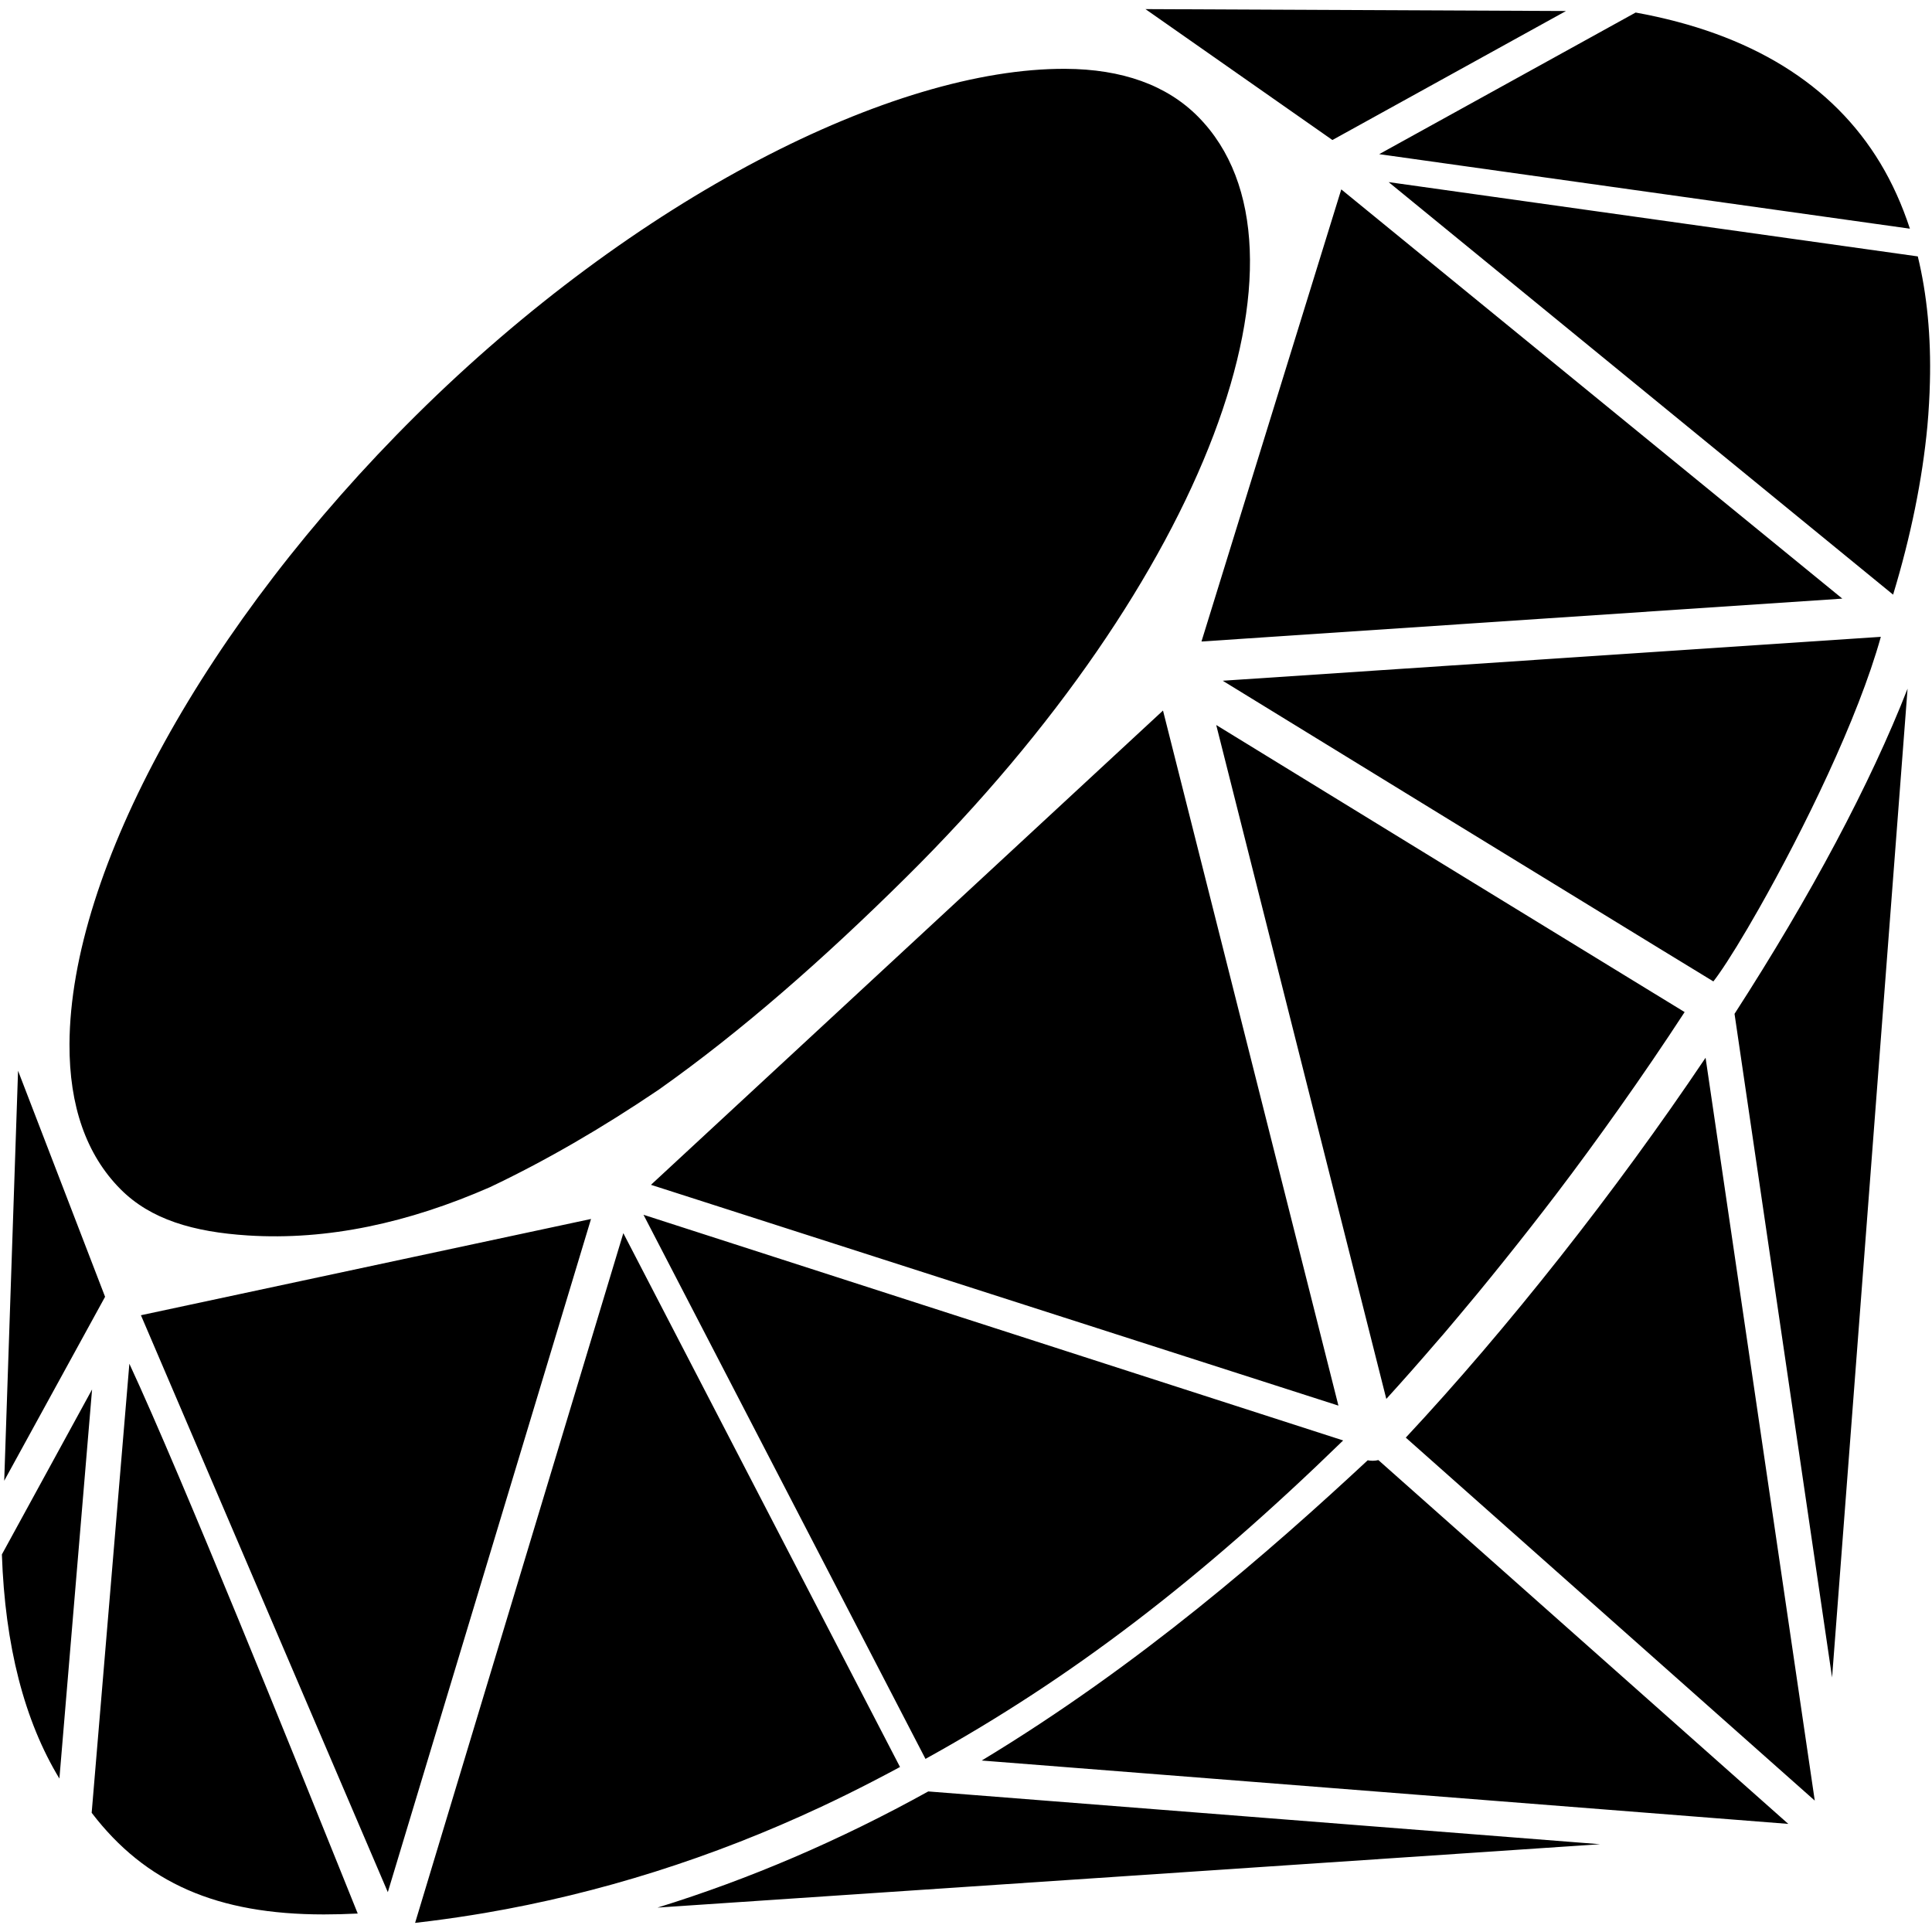
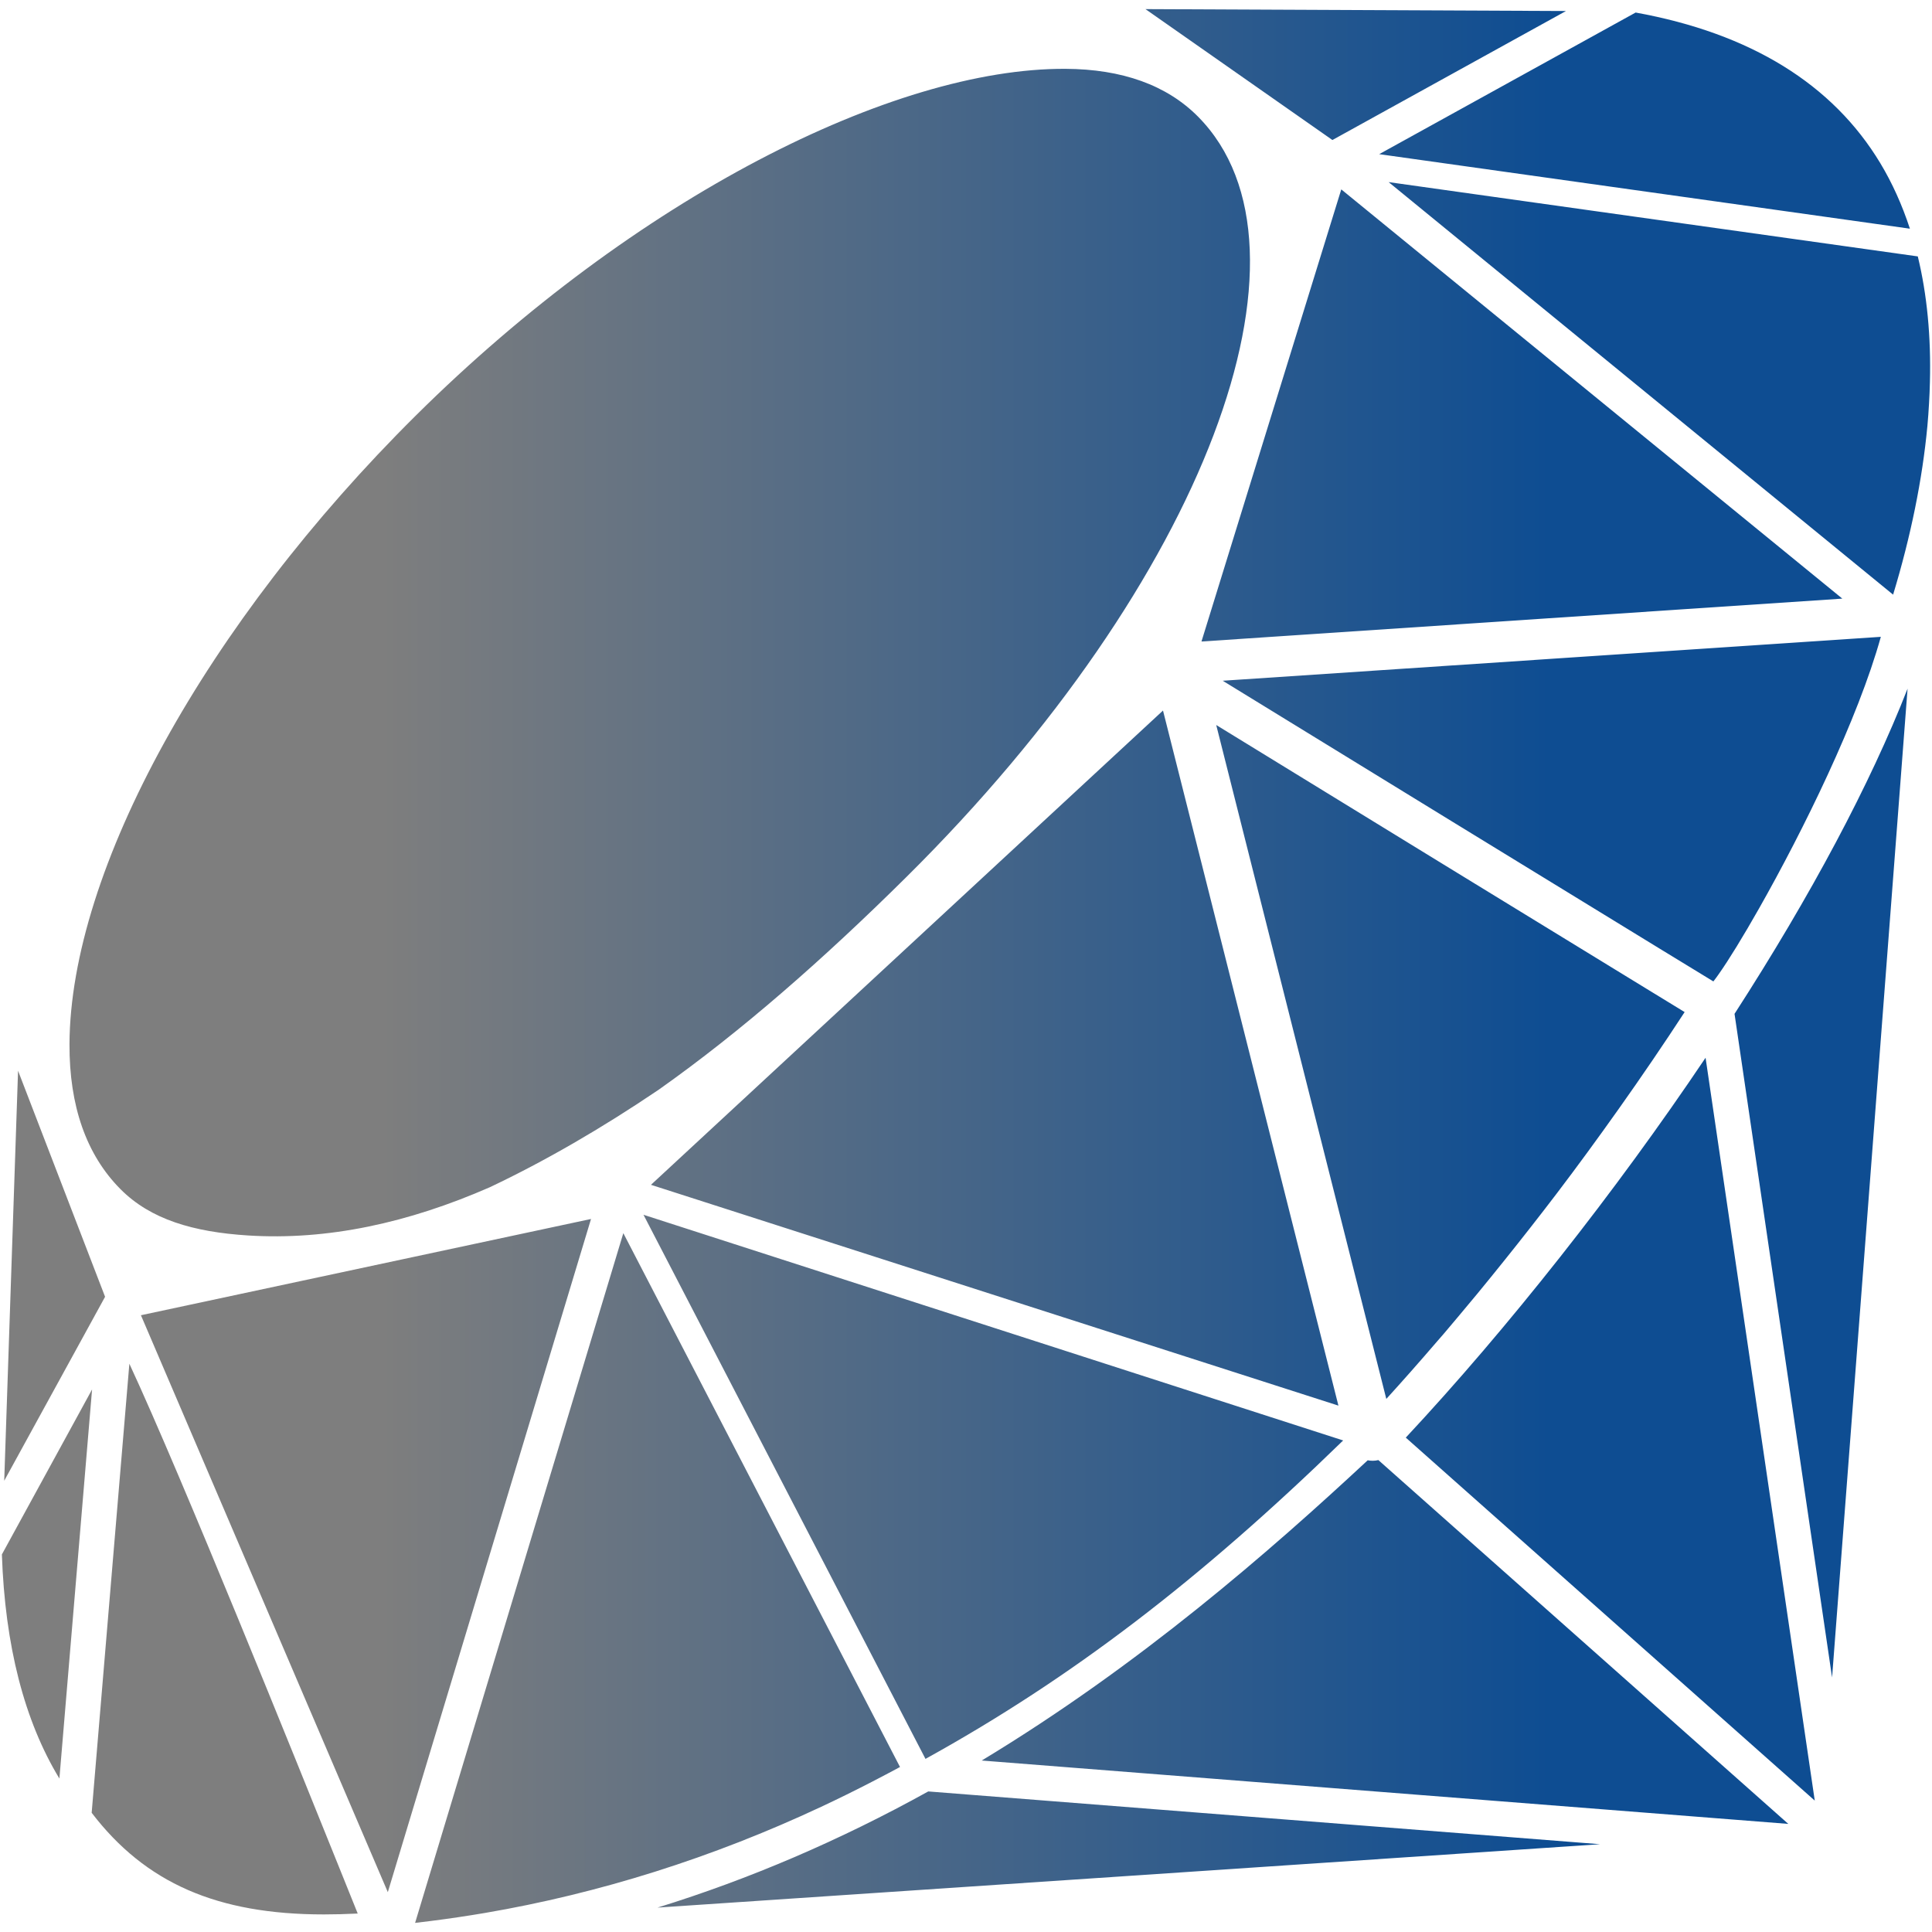
<svg xmlns="http://www.w3.org/2000/svg" version="1.1" x="0px" y="0px" width="512px" height="512px" viewBox="0 0 512 512" enable-background="new 0 0 512 512" xml:space="preserve">
-   <g id="5151e0c8492e5103c096af88a51e4c6f">
+   <linearGradient id="g0">
+     <stop offset="0.2" stop-color="#7e7e7e" />
+     <stop offset="0.8" stop-color="#0E4D92" />
+   </linearGradient>
+   <g fill="url(#g0)" id="5151e0c8492e5103c096af88a51e4c6f">
    <path display="inline" d="M365.281,386.936l108.635,96.416l-213.754-16.794c41.878-25.3,76.426-55.513,102.294-79.567   c0.426,0.083,0.879,0.129,1.332,0.129C364.283,387.119,364.782,387.06,365.281,386.936z M485.518,444.55l20.008-262.045   c-9.898,25.284-25.557,54.73-45.857,86.172L485.518,444.55z M372.547,380.983l108.384,96.196l-28.936-196.865   C428.142,315.82,399.5,352.122,372.547,380.983z M245.951,474.776c-23.345,12.934-47.373,23.235-71.707,30.757l249.786-16.798   l-177.998-13.982L245.951,474.776z M37.347,348.551l65.429,152.89l53.851-178.4L37.347,348.551z M172.514,313.988l182.182,58.517   l-46.488-184.204L172.514,313.988z M318.403,170.006l169.829-11.368L355.451,50.19L318.403,170.006z M415.002,2.919L303.56,2.415   l49.543,34.69L415.002,2.919z M4.785,283.758L1.118,392.411l26.729-48.75L4.785,283.758z M65.668,327.408   c21.184,1.351,42.583-3.343,64.17-12.792c14.541-6.891,29.626-15.612,44.767-25.863c21.715-15.342,43.6-34.532,65.645-56.38   c79.292-78.583,111.895-166.467,77.246-201.459c-8.268-8.344-20.104-12.609-35.188-12.675   c-45.66-0.197-113.905,34.175-172.069,91.842c-55.586,55.098-91.631,120.496-91.824,166.618   c-0.068,16.399,4.469,29.319,13.483,38.407C39.915,323.205,51.306,326.487,65.668,327.408z M231.103,472.18   c2.486-1.286,4.963-2.586,7.408-3.909l-73.322-141.472l-55.183,182.786c0.462-0.06,4.189-0.508,4.189-0.508   c4.816-0.613,9.573-1.318,14.271-2.115c30.318-5.169,60.315-14.633,89.154-28.139C222.184,476.689,226.671,474.47,231.103,472.18z    M380.843,355.491l1.739-1.996c1.214-1.424,2.437-2.875,3.654-4.331c0,0,3.768-4.486,5.232-6.268   c2.464-2.98,4.913-6.021,7.371-9.079c2.258-2.82,4.51-5.649,6.758-8.529c2.358-3.021,4.716-6.048,7.056-9.134   c5.297-6.973,10.653-14.284,16.377-22.36c6.057-8.544,11.908-17.142,17.416-25.584l-9.931-6.073   c-26.371-16.125-79.37-48.606-114.203-70.003l45.074,178.595C371.585,366.118,376.018,361.104,380.843,355.491z M508.235,67.95   l-140.23-19.689l133.688,109.327c4.697-15.496,7.756-30.524,9.088-44.699c0.192-1.987,0.315-3.985,0.435-5.998   c0.114-1.852,0.179-3.711,0.229-5.574C511.766,89.244,510.685,78.029,508.235,67.95z M454.325,259.742   c0.344-0.453,0.729-0.962,1.149-1.573c2.669-3.779,6.465-9.962,10.686-17.409c11.748-20.717,26.239-50.254,32.282-71.993   L324.03,180.403c36.379,22.356,89.521,54.924,115.942,71.084l14.087,8.598C454.143,259.98,454.229,259.865,454.325,259.742z    M245.264,466.128l0.545-0.307c38.046-21.084,72.05-47.021,110.142-84.087l-185.419-59.807L245.264,466.128z M0.5,411.942   c0.819,24.146,5.943,44.081,15.241,59.391l8.658-103.113L0.5,411.942z M34.284,361.407l-9.99,119   c14.234,18.62,33.252,26.935,61.528,26.935c2.848,0,5.806-0.078,8.978-0.233l-4.995-12.412   C78.996,467.845,48.152,391.248,34.284,361.407z M506.144,60.604c-2.056-6.289-4.68-12.096-7.811-17.306   c-12.632-21.015-34.452-34.461-64.871-39.976l-67.961,37.531L506.144,60.604z" />
  </g>
</svg>
